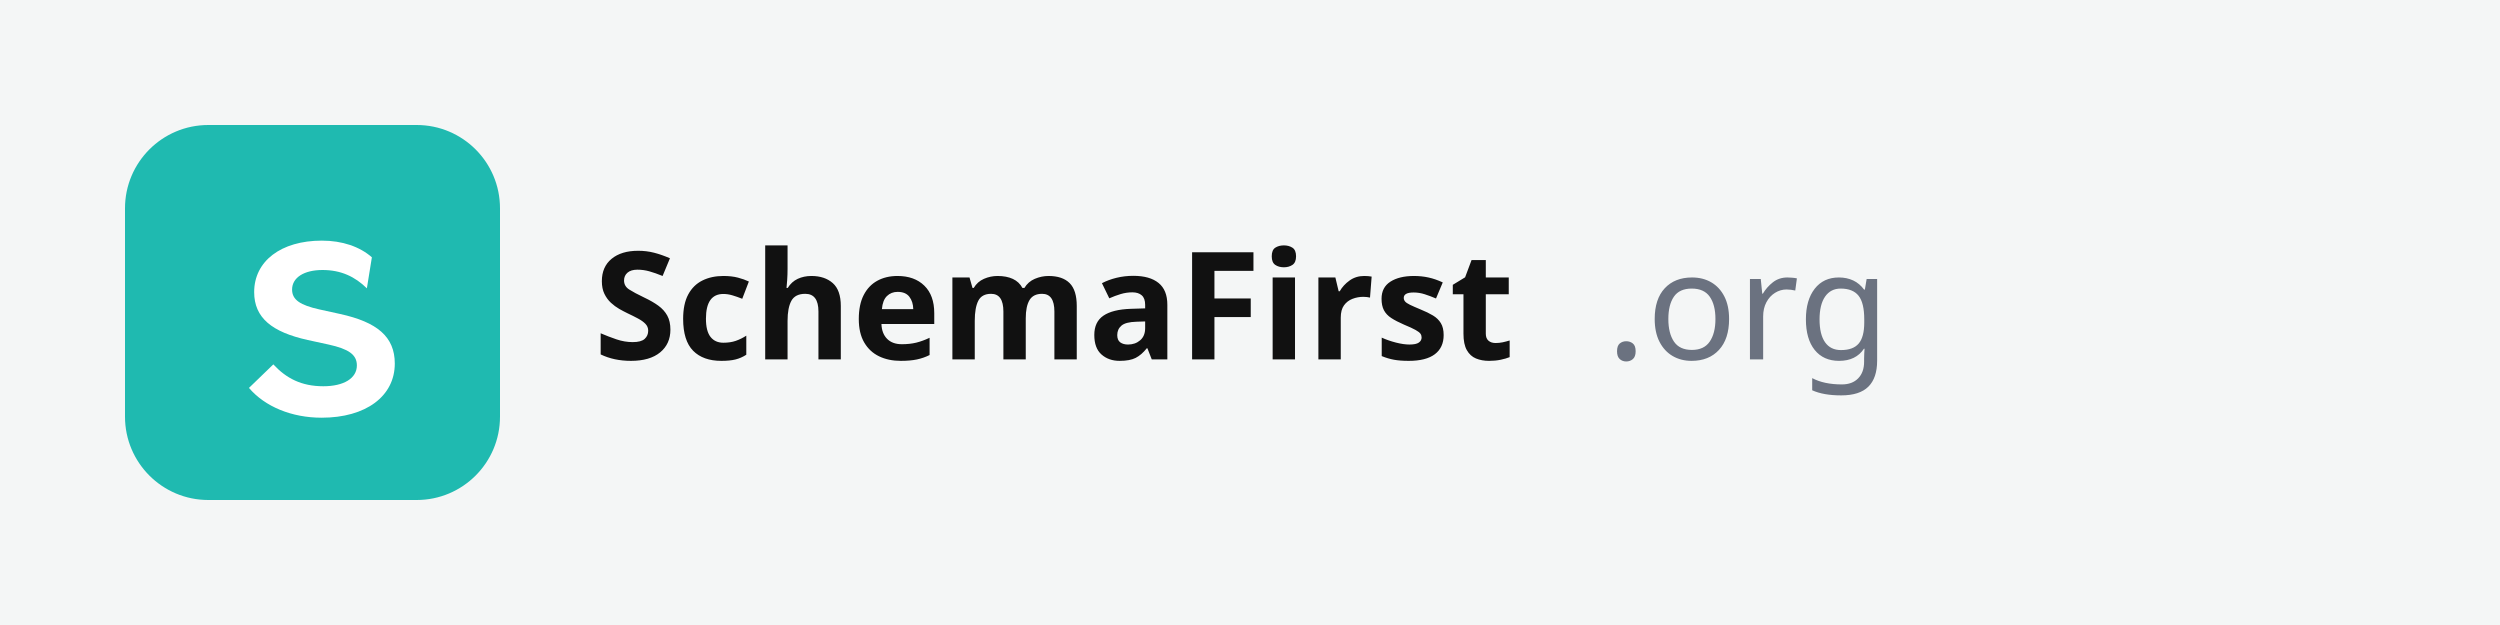
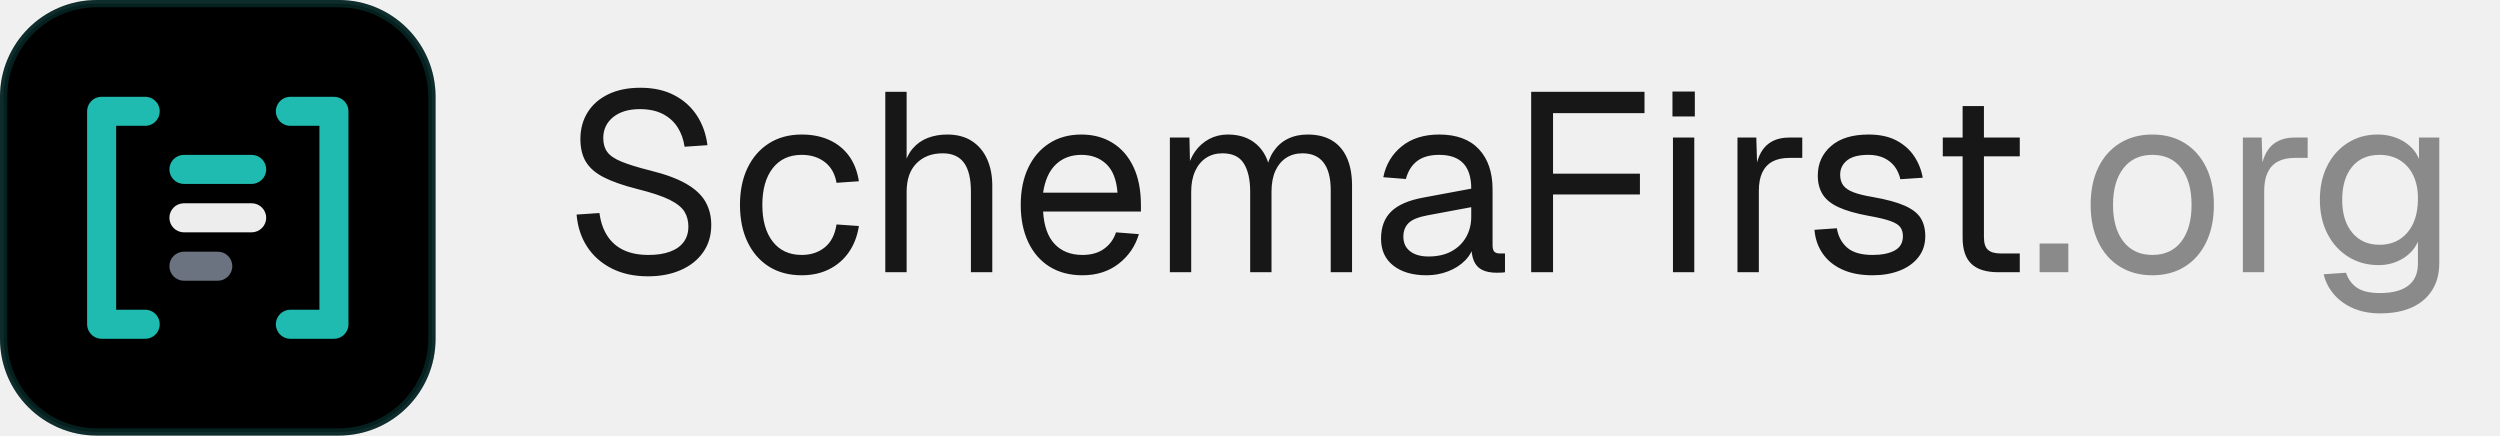
- <svg xmlns="http://www.w3.org/2000/svg" width="1600" height="400" viewBox="0 0 1600 400" fill="none">
-   <rect width="1600" height="400" fill="#F4F6F6" />
-   <svg x="80" y="80" width="240" height="240" viewBox="0 0 180 180">
-     <rect width="180" height="180" rx="40" fill="#1FBAB0" />
-     <path d="M118.5 63.5C112.7 58.4 104.3 55.5 94.5 55.5C74.8 55.5 62 65.4 62 80.2C62 92.6 70.6 99.4 87.7 103.2L97.8 105.4C107.3 107.5 111.3 110.2 111.3 115.4C111.3 121.6 105 125.4 95.2 125.4C84.7 125.4 77.4 121.6 71.2 114.9L59.5 126.2C67.2 135.2 80 140.5 94.4 140.5C115.6 140.5 129.5 130.2 129.5 114.5C129.5 101.6 121 94.6 103.2 90.7L93.2 88.5C84.3 86.5 80.2 84 80.2 79C80.2 73.2 86 69.6 94.8 69.6C103.7 69.6 110.4 72.8 116.1 78.4L118.5 63.5Z" fill="#ffffff" />
-   </svg>
-   <text x="380" y="230" font-family="Geist, ui-sans-serif, system-ui, sans-serif" font-size="96" font-weight="700" fill="#111111">SchemaFirst</text>
-   <text x="1028" y="230" font-family="Geist, ui-sans-serif, system-ui, sans-serif" font-size="96" font-weight="500" fill="#6B7280">.org</text>
+ <svg xmlns="http://www.w3.org/2000/svg" width="551" height="96" viewBox="0 0 551 96">
+   <g transform="scale(0.5333333)">
+     <rect width="180" height="180" rx="40" fill="#0B0E10" />
+     <rect x="1.5" y="1.5" width="177" height="177" rx="38.5" stroke="#1FBAB0" stroke-opacity="0.18" stroke-width="3" />
+     <g stroke="#1FBAB0" stroke-width="12" stroke-linecap="round" stroke-linejoin="round" fill="none">
+       <path d="M60 46 H42 V134 H60" />
+       <path d="M120 46 H138 V134 H120" />
+     </g>
+     <rect x="70" y="64" width="40" height="12" rx="6" fill="#1FBAB0" />
+     <rect x="70" y="84" width="40" height="12" rx="6" fill="#EDEDED" />
+     <rect x="70" y="104" width="26" height="12" rx="6" fill="#6B7280" />
+   </g>
+   <path d="M142.82 60.9Q138.22 60.9 134.81 59.16Q131.39 57.42 129.4 54.37Q127.42 51.32 127.08 47.29L132.12 46.95Q132.51 49.92 133.86 51.99Q135.2 54.06 137.47 55.13Q139.74 56.19 142.93 56.19Q145.73 56.19 147.69 55.46Q149.65 54.74 150.68 53.34Q151.72 51.94 151.72 49.92Q151.72 48.07 150.85 46.64Q149.98 45.22 147.55 44.01Q145.11 42.81 140.35 41.63Q135.76 40.46 133.04 39.06Q130.33 37.66 129.12 35.64Q127.92 33.62 127.92 30.66Q127.92 27.3 129.52 24.75Q131.11 22.2 134.08 20.77Q137.05 19.34 141.14 19.34Q145.5 19.34 148.64 21Q151.78 22.65 153.62 25.5Q155.47 28.36 155.92 32L150.88 32.34Q150.54 29.93 149.34 28.05Q148.14 26.18 146.06 25.11Q143.99 24.05 141.02 24.05Q137.33 24.05 135.14 25.81Q132.96 27.58 132.96 30.43Q132.96 32.28 133.83 33.48Q134.7 34.69 136.94 35.61Q139.18 36.54 143.38 37.6Q148.36 38.83 151.3 40.54Q154.24 42.25 155.5 44.49Q156.76 46.73 156.76 49.58Q156.76 53.06 154.97 55.6Q153.18 58.15 150.04 59.52Q146.9 60.9 142.82 60.9Z M176.7 60.67Q172.55 60.67 169.5 58.77Q166.45 56.86 164.77 53.36Q163.09 49.86 163.09 45.16Q163.09 40.46 164.77 36.98Q166.45 33.51 169.5 31.58Q172.55 29.65 176.7 29.65Q180.11 29.65 182.77 30.85Q185.43 32.06 187.11 34.35Q188.79 36.65 189.3 39.95L184.37 40.29Q183.86 37.32 181.79 35.72Q179.72 34.13 176.7 34.13Q172.61 34.13 170.31 37.07Q168.02 40.01 168.02 45.16Q168.02 50.31 170.31 53.25Q172.61 56.19 176.7 56.19Q179.72 56.19 181.79 54.51Q183.86 52.83 184.37 49.47L189.3 49.81Q188.79 53.11 187.11 55.55Q185.43 57.98 182.77 59.33Q180.11 60.67 176.7 60.67Z M195.12 60L195.12 20.24L199.82 20.24L199.82 36.87L199.26 36.76Q199.82 34.3 201.17 32.73Q202.51 31.16 204.47 30.4Q206.43 29.65 208.78 29.65Q211.98 29.65 214.19 31.08Q216.4 32.5 217.55 35.05Q218.7 37.6 218.7 40.9L218.7 60L213.99 60L213.99 42.25Q213.99 37.94 212.45 35.86Q210.91 33.79 207.78 33.79Q204.19 33.79 202.01 35.98Q199.82 38.16 199.82 42.3L199.82 60Z M238.58 60.67Q234.38 60.67 231.32 58.77Q228.27 56.86 226.62 53.36Q224.97 49.86 224.97 45.16Q224.97 40.46 226.62 36.98Q228.27 33.51 231.27 31.58Q234.26 29.65 238.35 29.65Q242.22 29.65 245.18 31.47Q248.15 33.29 249.8 36.76Q251.46 40.23 251.46 45.22L251.46 46.62L229.9 46.62Q230.18 51.38 232.44 53.78Q234.71 56.19 238.58 56.19Q241.49 56.19 243.36 54.82Q245.24 53.45 245.97 51.21L251.01 51.6Q249.83 55.58 246.56 58.12Q243.28 60.67 238.58 60.67ZM229.9 42.47L246.3 42.47Q245.97 38.16 243.81 36.14Q241.66 34.13 238.35 34.13Q234.94 34.13 232.72 36.23Q230.51 38.33 229.9 42.47Z M257.84 60L257.84 30.32L262.15 30.32L262.32 37.82L261.65 37.6Q262.15 35.14 263.41 33.37Q264.67 31.61 266.52 30.63Q268.37 29.65 270.61 29.65Q274.47 29.65 276.91 31.78Q279.34 33.9 279.96 37.71L279.06 37.66Q279.51 35.08 280.72 33.32Q281.92 31.55 283.82 30.6Q285.73 29.65 288.19 29.65Q291.38 29.65 293.57 30.96Q295.75 32.28 296.87 34.8Q297.99 37.32 297.99 40.9L297.99 60L293.29 60L293.29 41.91Q293.29 37.88 291.72 35.84Q290.15 33.79 287.07 33.79Q285 33.79 283.46 34.8Q281.92 35.81 281.08 37.68Q280.24 39.56 280.24 42.25L280.24 60L275.54 60L275.54 42.25Q275.54 38.27 274.14 36.03Q272.74 33.79 269.43 33.79Q267.36 33.79 265.82 34.8Q264.28 35.81 263.41 37.71Q262.54 39.62 262.54 42.25L262.54 60Z M314.4 60.67Q309.81 60.67 307.09 58.54Q304.38 56.42 304.38 52.61Q304.38 48.8 306.62 46.62Q308.86 44.43 313.73 43.54L324.26 41.58Q324.26 37.82 322.49 35.98Q320.73 34.13 317.2 34.13Q314.12 34.13 312.33 35.5Q310.54 36.87 309.86 39.45L304.88 39.06Q305.72 34.86 308.94 32.25Q312.16 29.65 317.2 29.65Q322.91 29.65 325.94 32.87Q328.96 36.09 328.96 41.74L328.96 54.01Q328.96 55.02 329.32 55.44Q329.69 55.86 330.53 55.86L331.7 55.86L331.7 60Q331.48 60.06 330.98 60.08Q330.47 60.11 329.91 60.11Q327.9 60.11 326.64 59.47Q325.38 58.82 324.82 57.45Q324.26 56.08 324.26 53.84L324.82 53.95Q324.42 55.86 322.91 57.4Q321.4 58.94 319.16 59.8Q316.92 60.67 314.4 60.67ZM314.85 56.53Q317.82 56.53 319.92 55.38Q322.02 54.23 323.14 52.24Q324.26 50.26 324.26 47.79L324.26 45.66L314.62 47.46Q311.6 48.02 310.45 49.16Q309.3 50.31 309.3 52.16Q309.3 54.23 310.79 55.38Q312.27 56.53 314.85 56.53Z M337.47 60L337.47 20.24L362.45 20.24L362.45 24.94L339.88 24.94L342.29 22.48L342.29 40.74L339.88 38.27L361.44 38.27L361.44 42.86L339.88 42.86L342.29 40.4L342.29 60Z M368.72 60L368.72 30.32L373.42 30.32L373.42 60ZM368.61 25.67L368.61 20.18L373.54 20.18L373.54 25.67Z M382.94 60L382.94 30.32L387.09 30.32L387.31 37.82L386.86 37.66Q387.42 33.85 389.3 32.08Q391.18 30.32 394.31 30.32L397.22 30.32L397.22 34.8L394.37 34.8Q392.13 34.8 390.64 35.61Q389.16 36.42 388.4 38.02Q387.65 39.62 387.65 42.08L387.65 60Z M412.74 60.67Q408.76 60.67 405.99 59.38Q403.22 58.1 401.68 55.83Q400.14 53.56 399.91 50.65L404.84 50.31Q405.29 53 407.14 54.6Q408.98 56.19 412.74 56.19Q415.76 56.19 417.58 55.21Q419.4 54.23 419.4 52.05Q419.4 50.87 418.84 50.09Q418.28 49.3 416.66 48.72Q415.03 48.13 411.84 47.57Q407.58 46.78 405.15 45.64Q402.71 44.49 401.68 42.78Q400.64 41.07 400.64 38.72Q400.64 34.74 403.55 32.2Q406.46 29.65 411.84 29.65Q415.48 29.65 417.97 30.96Q420.46 32.28 421.89 34.44Q423.32 36.59 423.77 39.17L418.84 39.5Q418.5 37.94 417.61 36.73Q416.71 35.53 415.26 34.83Q413.8 34.13 411.78 34.13Q408.59 34.13 407.08 35.36Q405.57 36.59 405.57 38.5Q405.57 39.95 406.27 40.88Q406.97 41.8 408.54 42.39Q410.1 42.98 412.74 43.42Q417.27 44.21 419.79 45.33Q422.31 46.45 423.32 48.07Q424.33 49.7 424.33 52.05Q424.33 54.79 422.79 56.72Q421.25 58.66 418.64 59.66Q416.04 60.67 412.74 60.67Z M440.46 60Q436.42 60 434.49 58.15Q432.56 56.3 432.56 52.38L432.56 23.38L437.26 23.38L437.26 52.27Q437.26 54.29 438.16 55.07Q439.06 55.86 440.9 55.86L445.16 55.86L445.16 60ZM428.19 34.46L428.19 30.32L445.16 30.32L445.16 34.46Z " fill="#171717" />
+   <path d="M449.53 60L449.53 53.67L455.86 53.67L455.86 60Z M474.39 60.67Q470.3 60.67 467.22 58.77Q464.14 56.86 462.46 53.36Q460.78 49.86 460.78 45.16Q460.78 40.4 462.46 36.93Q464.14 33.46 467.22 31.55Q470.3 29.65 474.39 29.65Q478.48 29.65 481.53 31.55Q484.58 33.46 486.26 36.93Q487.94 40.4 487.94 45.16Q487.94 49.86 486.26 53.36Q484.58 56.86 481.53 58.77Q478.48 60.67 474.39 60.67ZM474.39 56.19Q478.48 56.19 480.75 53.25Q483.02 50.31 483.02 45.16Q483.02 40.01 480.75 37.07Q478.48 34.13 474.39 34.13Q470.3 34.13 468.01 37.07Q465.71 40.01 465.71 45.16Q465.71 50.31 468.01 53.25Q470.3 56.19 474.39 56.19Z M494.33 60L494.33 30.32L498.47 30.32L498.7 37.82L498.25 37.66Q498.81 33.85 500.68 32.08Q502.56 30.32 505.7 30.32L508.61 30.32L508.61 34.8L505.75 34.8Q503.51 34.8 502.03 35.61Q500.54 36.42 499.79 38.02Q499.03 39.62 499.03 42.08L499.03 60Z M524.57 69.07Q521.38 69.07 518.8 68.01Q516.22 66.94 514.49 64.98Q512.75 63.02 512.14 60.45L517.06 60.11Q517.74 62.18 519.44 63.39Q521.15 64.59 524.57 64.59Q528.6 64.59 530.76 62.97Q532.91 61.34 532.91 58.1L532.91 53.28Q531.85 55.63 529.5 57.03Q527.14 58.43 524.23 58.43Q520.48 58.43 517.54 56.58Q514.6 54.74 512.95 51.49Q511.3 48.24 511.3 44.04Q511.3 39.78 512.92 36.56Q514.54 33.34 517.43 31.5Q520.31 29.65 524.01 29.65Q527.14 29.65 529.64 31.1Q532.13 32.56 533.14 35.02L533.14 30.32L537.62 30.32L537.62 57.98Q537.62 61.46 536.05 63.95Q534.48 66.44 531.57 67.76Q528.66 69.07 524.57 69.07ZM524.46 53.95Q528.26 53.95 530.56 51.29Q532.86 48.63 532.91 44.04Q532.97 40.96 531.93 38.75Q530.9 36.54 528.96 35.33Q527.03 34.13 524.46 34.13Q520.54 34.13 518.38 36.79Q516.22 39.45 516.22 44.04Q516.22 48.63 518.44 51.29Q520.65 53.95 524.46 53.95Z " fill="#8A8A8A" />
</svg>
